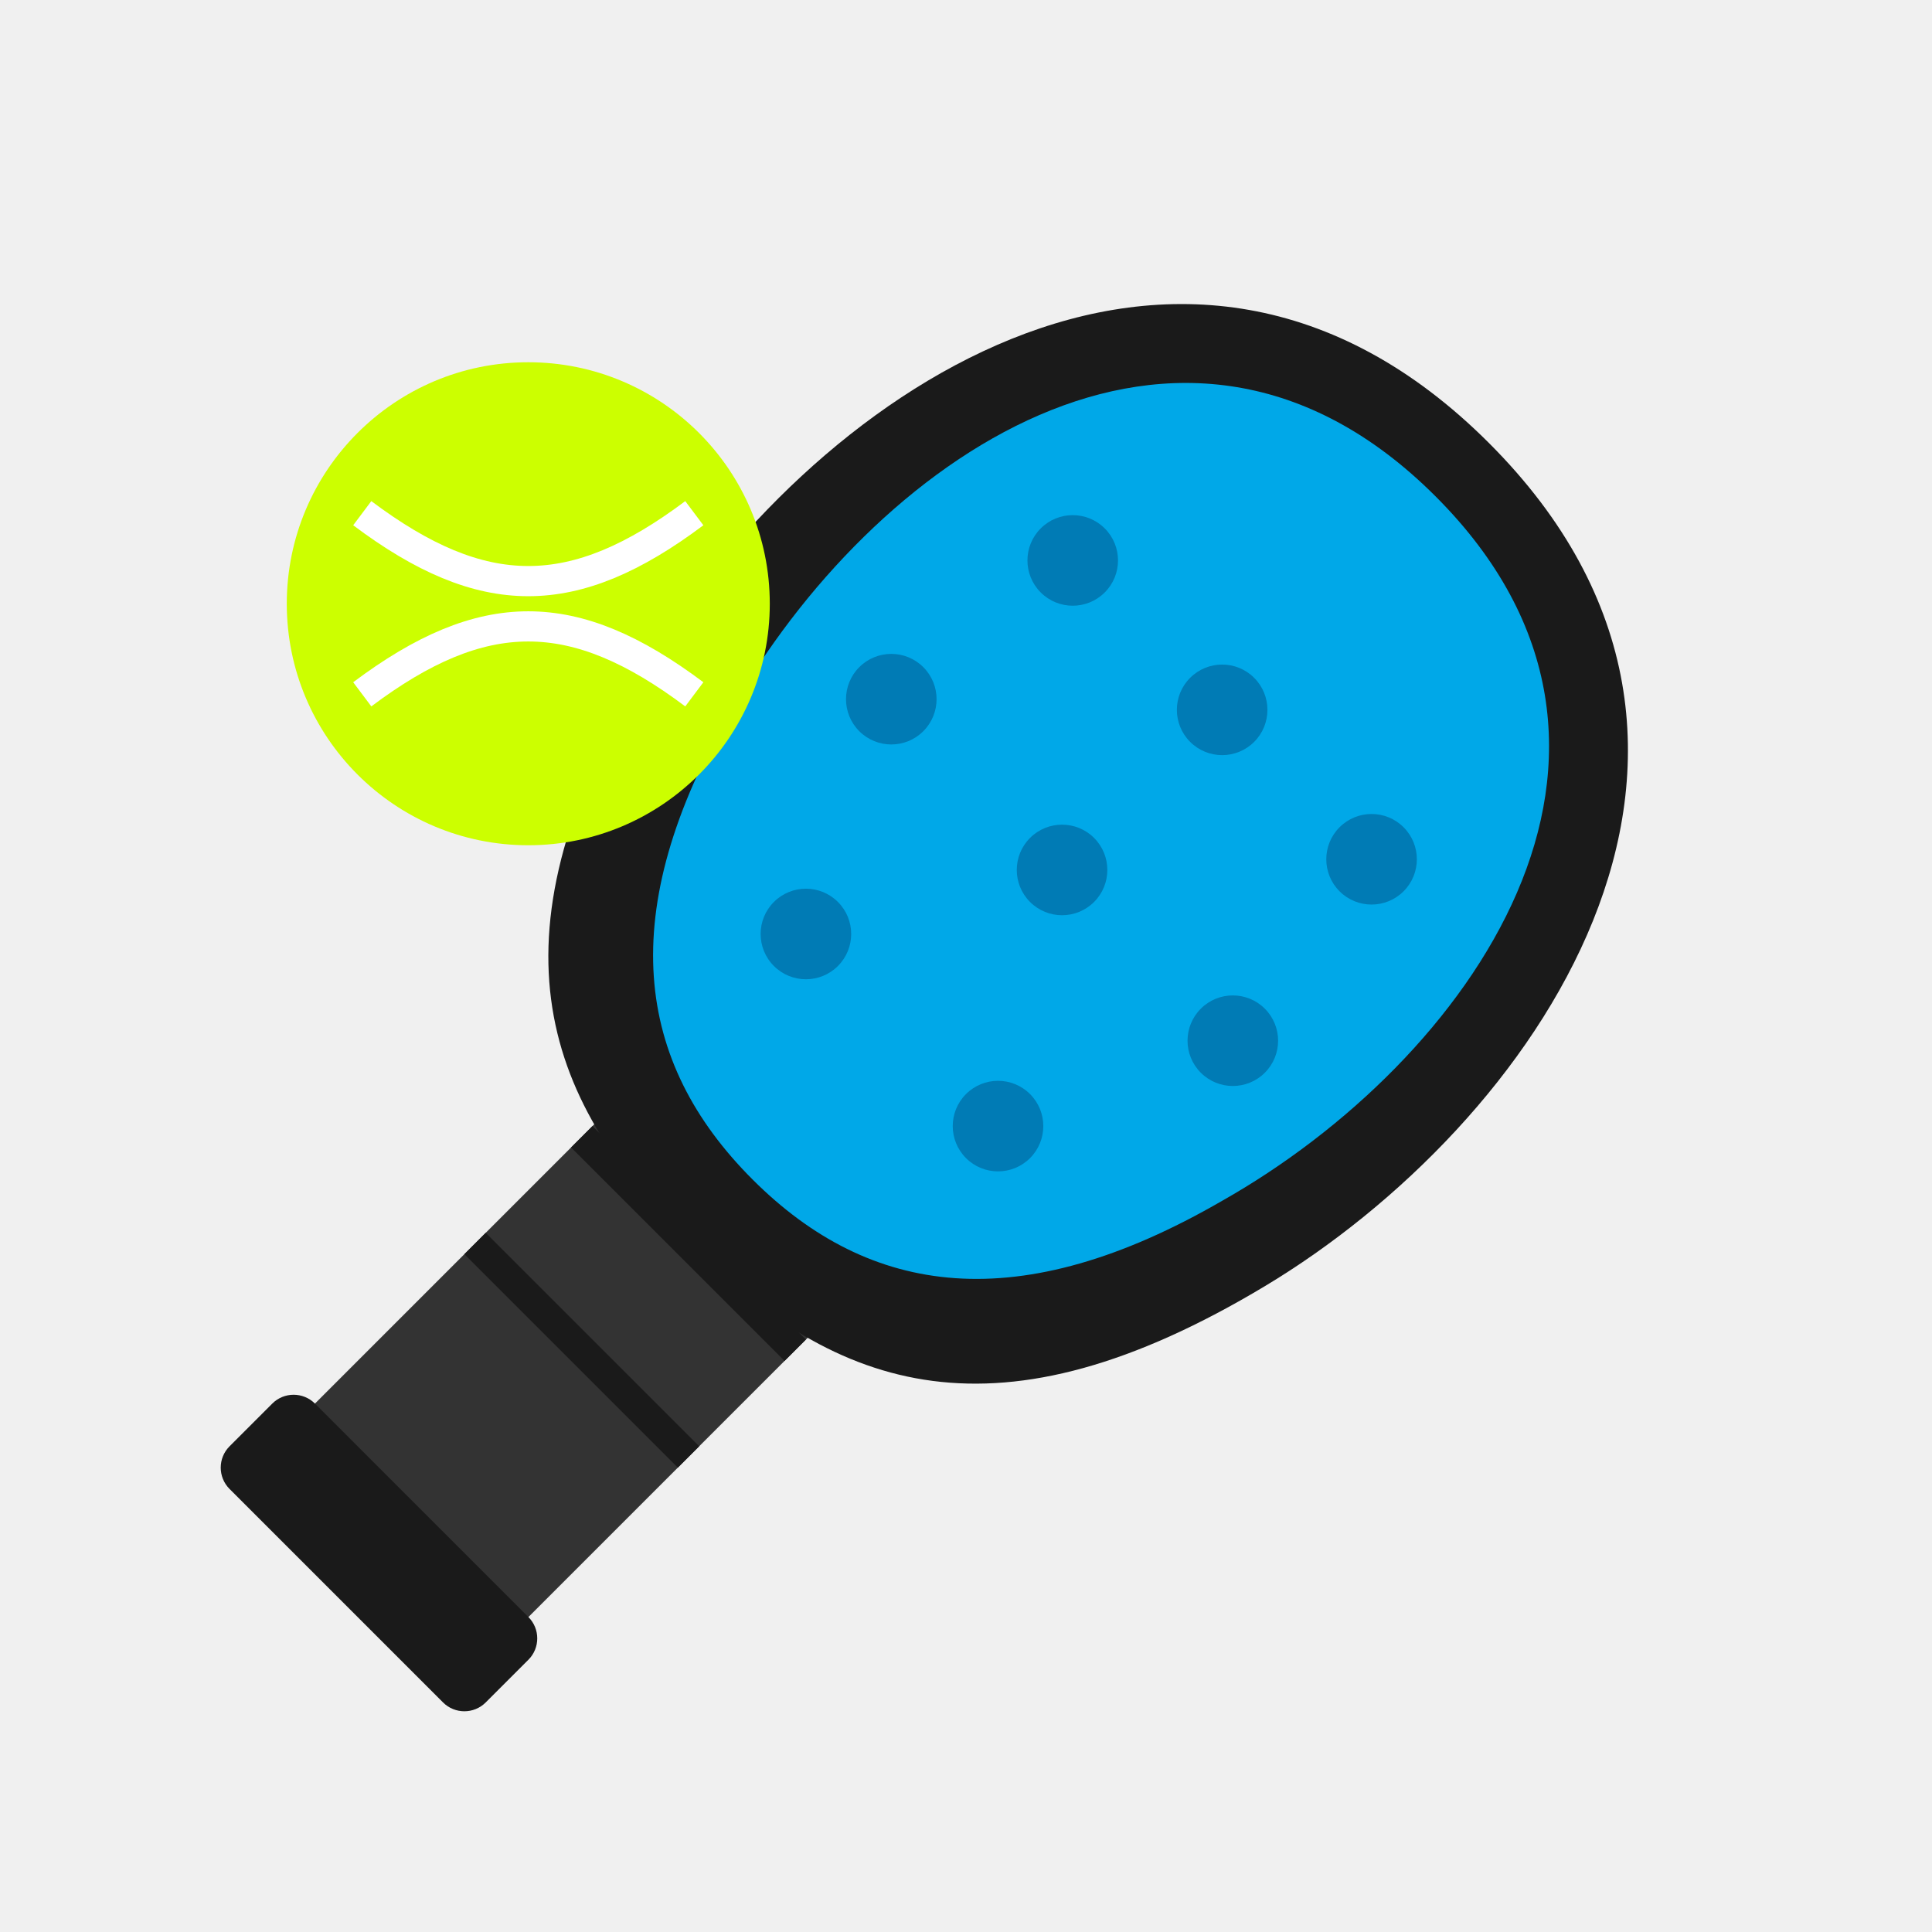
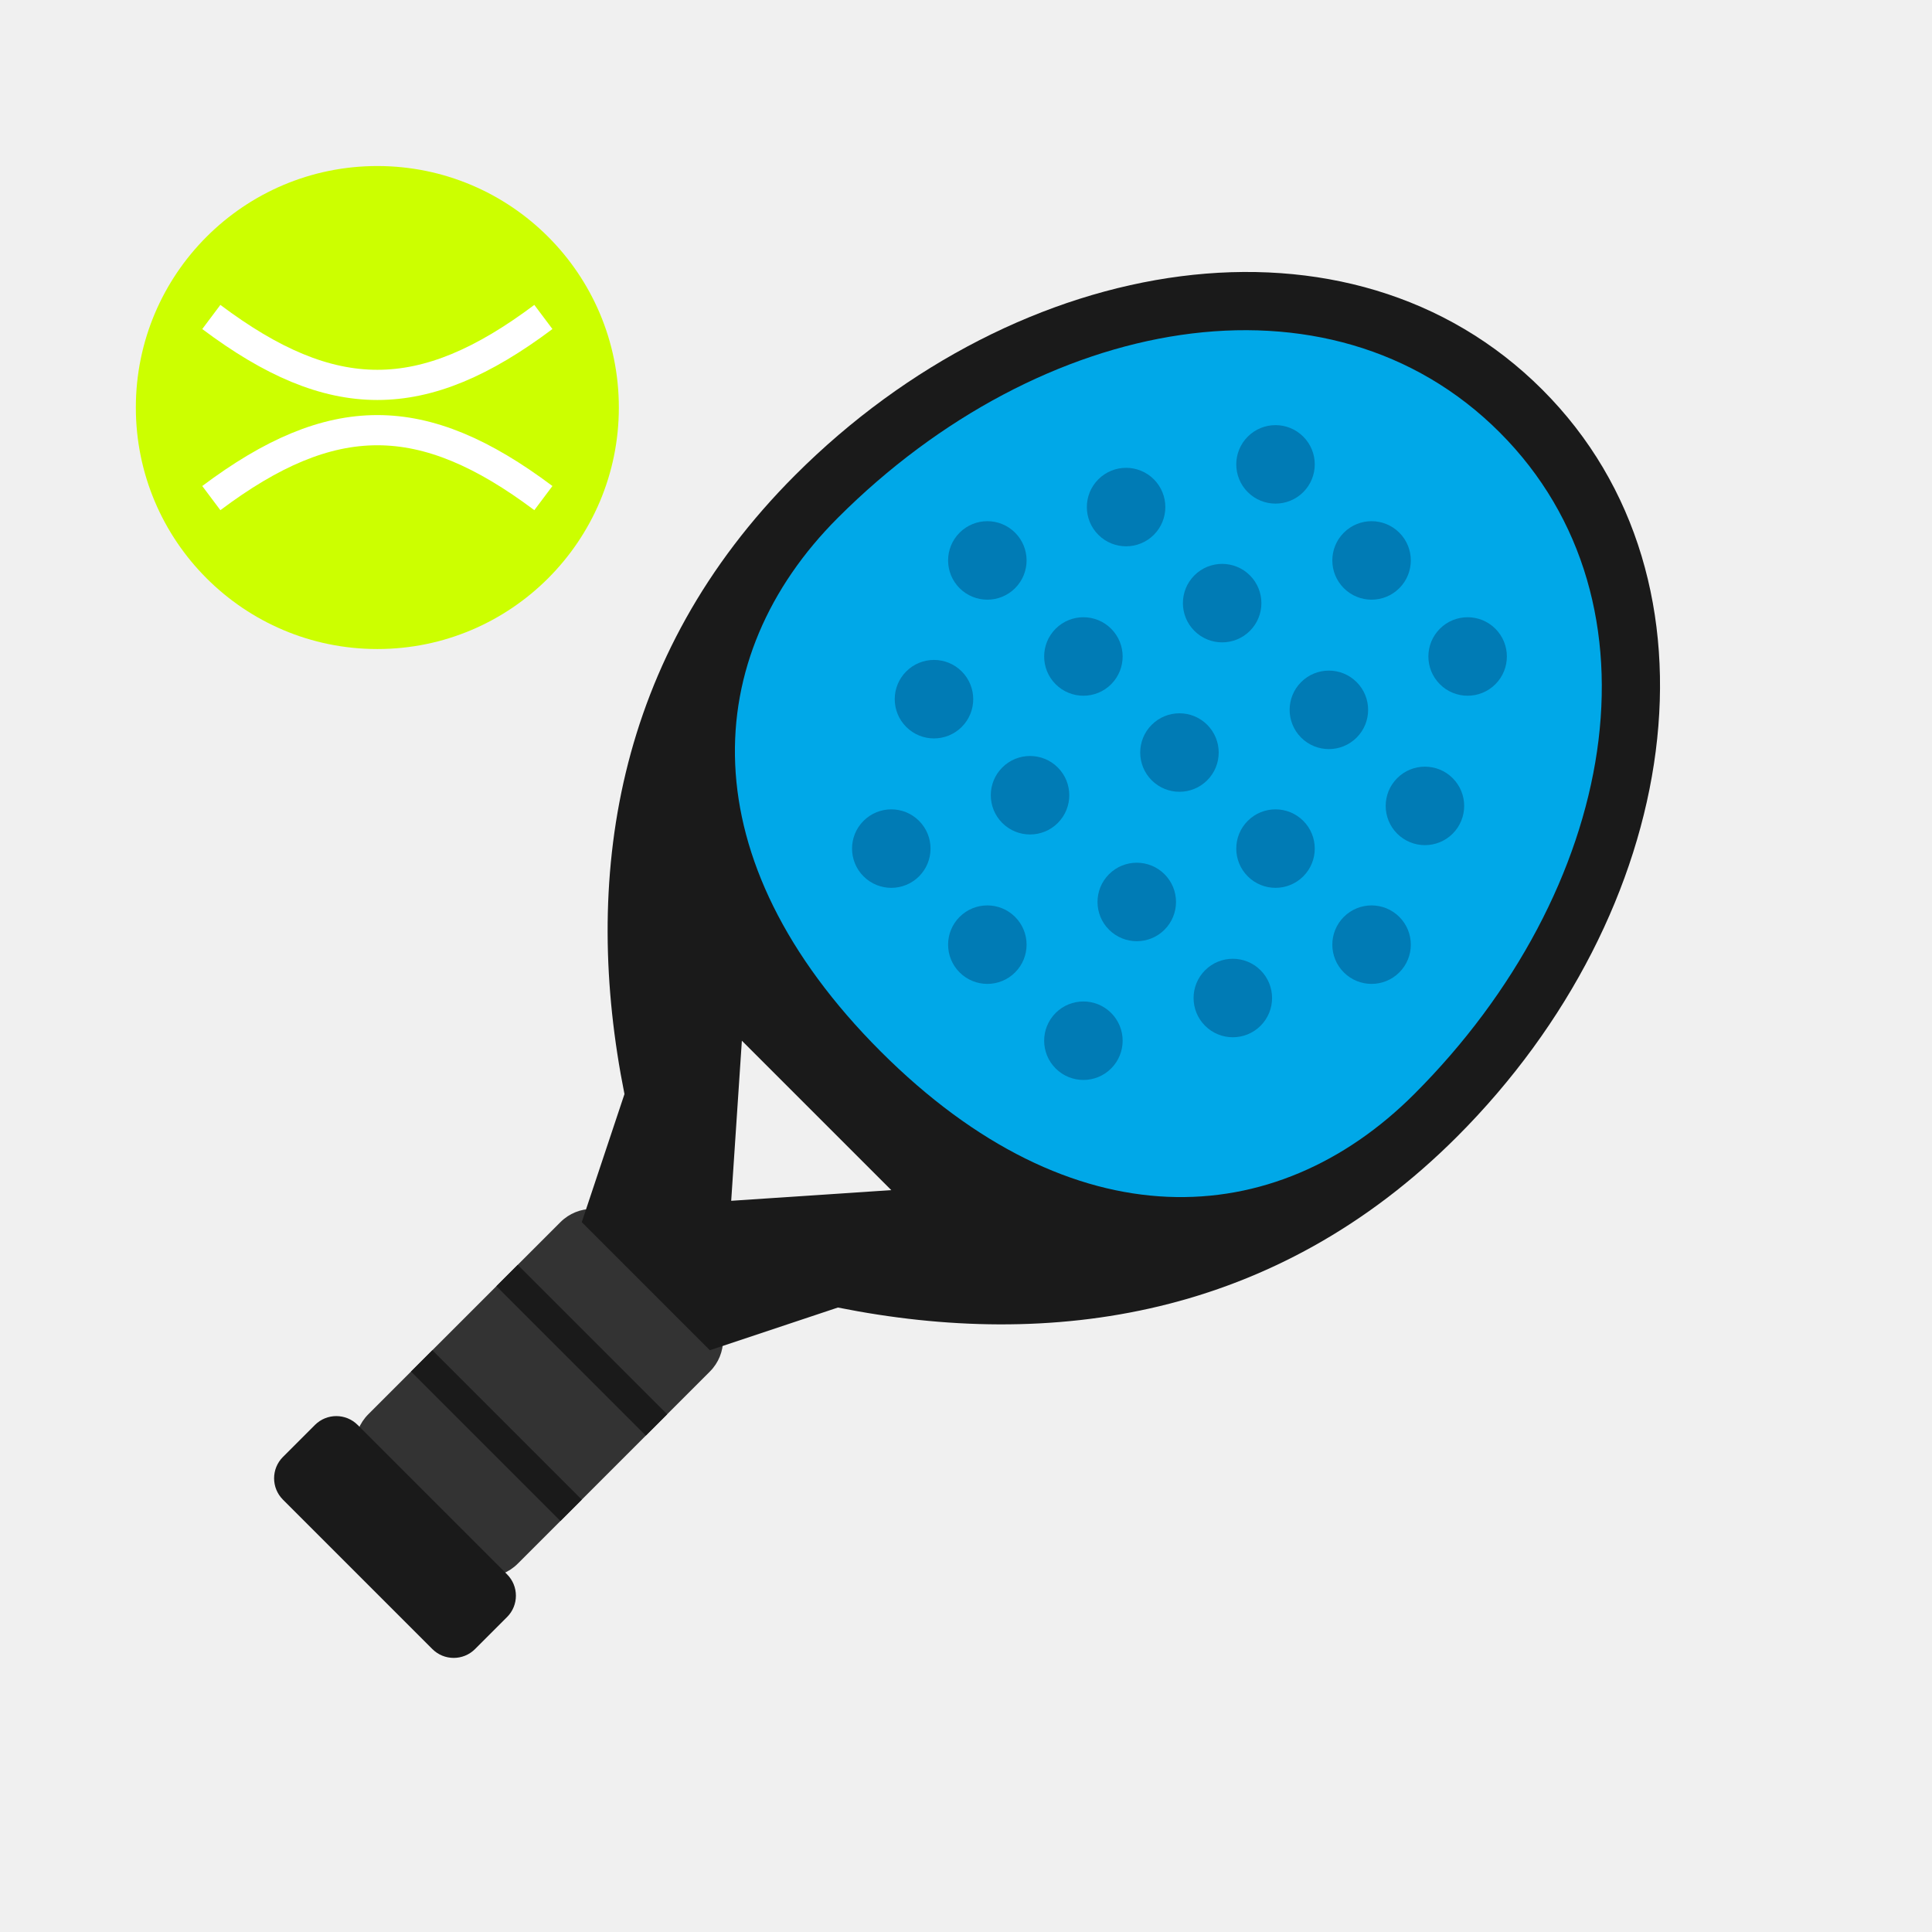
<svg xmlns="http://www.w3.org/2000/svg" viewBox="0 0 128 128" width="128" height="128">
  <g transform="rotate(45, 64, 64)">
-     <rect x="54" y="80" width="20" height="40" rx="5" fill="#333333" />
-     <rect x="52" y="115" width="24" height="8" rx="2" fill="#1A1A1A" />
-     <line x1="54" y1="90" x2="74" y2="90" stroke="#1A1A1A" stroke-width="2" />
-     <line x1="54" y1="100" x2="74" y2="100" stroke="#1A1A1A" stroke-width="2" />
-     <path d="M64 15 C 35 15, 30 45, 35 65 C 40 85, 50 90, 64 90 C 78 90, 88 85, 93 65 C 98 45, 93 15, 64 15 Z" fill="#1A1A1A" />
-     <path d="M64 20 C 40 20, 36 45, 41 63 C 45 78, 53 84, 64 84 C 75 84, 83 78, 87 63 C 92 45, 88 20, 64 20 Z" fill="#00A8E8" />
+     <rect x="57" y="92" width="14" height="24" rx="3" fill="#333333" />
+     <rect x="55" y="114" width="18" height="7" rx="2" fill="#1A1A1A" />
+     <line x1="57" y1="100" x2="71" y2="100" stroke="#1A1A1A" stroke-width="2" />
+     <line x1="57" y1="108" x2="71" y2="108" stroke="#1A1A1A" stroke-width="2" />
+     <path fill-rule="evenodd" fill="#1A1A1A" d="M64 10 C 82 10, 95 28, 95 49 C 95 66, 86 78, 74 86 L 70 94 L 58 94 L 54 86 C 42 78, 33 66, 33 49 C 33 28, 46 10, 64 10 Z M57 78 L 71 78 L 64 86 Z" />
+     <path d="M64 14 C 80 14, 91 30, 91 49 C 91 62, 82 72, 64 72 C 46 72, 37 62, 37 49 C 37 30, 48 14, 64 14 Z" fill="#00A8E8" />
    <g fill="#007BB5">
-       <circle cx="50" cy="40" r="3" />
-       <circle cx="64" cy="40" r="3" />
-       <circle cx="78" cy="40" r="3" />
-       <circle cx="48" cy="55" r="3" />
-       <circle cx="64" cy="55" r="3" />
-       <circle cx="80" cy="55" r="3" />
-       <circle cx="55" cy="70" r="3" />
-       <circle cx="73" cy="70" r="3" />
+       <circle cx="55" cy="26" r="2.6" />
+       <circle cx="64" cy="26" r="2.6" />
+       <circle cx="73" cy="26" r="2.6" />
+       <circle cx="50" cy="35" r="2.6" />
+       <circle cx="59" cy="35" r="2.6" />
+       <circle cx="69" cy="35" r="2.6" />
+       <circle cx="78" cy="35" r="2.6" />
+       <circle cx="46" cy="44" r="2.6" />
+       <circle cx="55" cy="44" r="2.6" />
+       <circle cx="64" cy="44" r="2.6" />
+       <circle cx="73" cy="44" r="2.6" />
+       <circle cx="82" cy="44" r="2.6" />
+       <circle cx="50" cy="53" r="2.6" />
+       <circle cx="59" cy="53" r="2.6" />
+       <circle cx="69" cy="53" r="2.6" />
+       <circle cx="78" cy="53" r="2.6" />
+       <circle cx="55" cy="62" r="2.6" />
+       <circle cx="64" cy="62" r="2.6" />
+       <circle cx="73" cy="62" r="2.6" />
    </g>
  </g>
-   <g transform="translate(20, 25)">
+   <g transform="translate(10, 12)">
    <circle cx="15" cy="15" r="16" fill="#CCFF00" />
    <path d="M 4 9 C 12 15, 18 15, 26 9" stroke="#FFFFFF" stroke-width="2" fill="none" />
    <path d="M 4 21 C 12 15, 18 15, 26 21" stroke="#FFFFFF" stroke-width="2" fill="none" />
  </g>
</svg>
